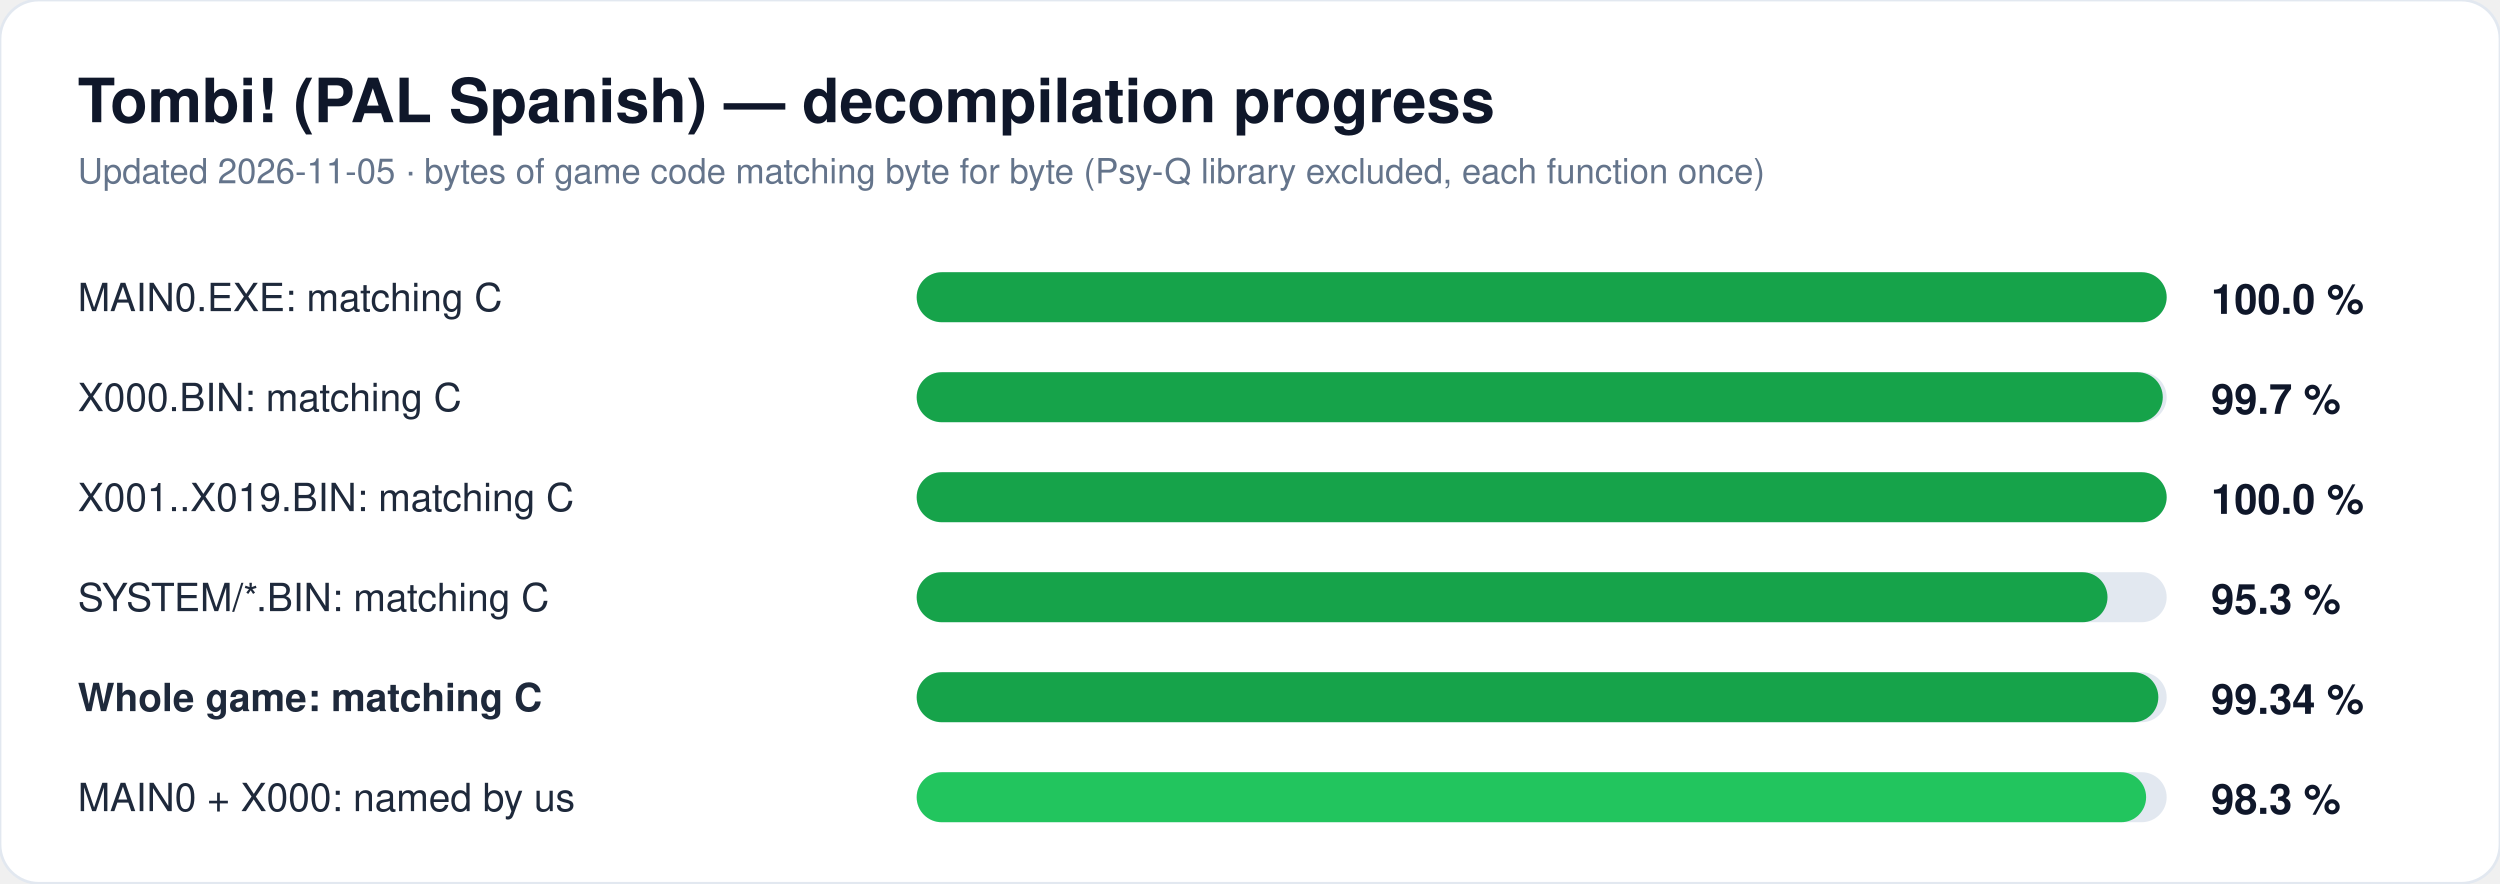
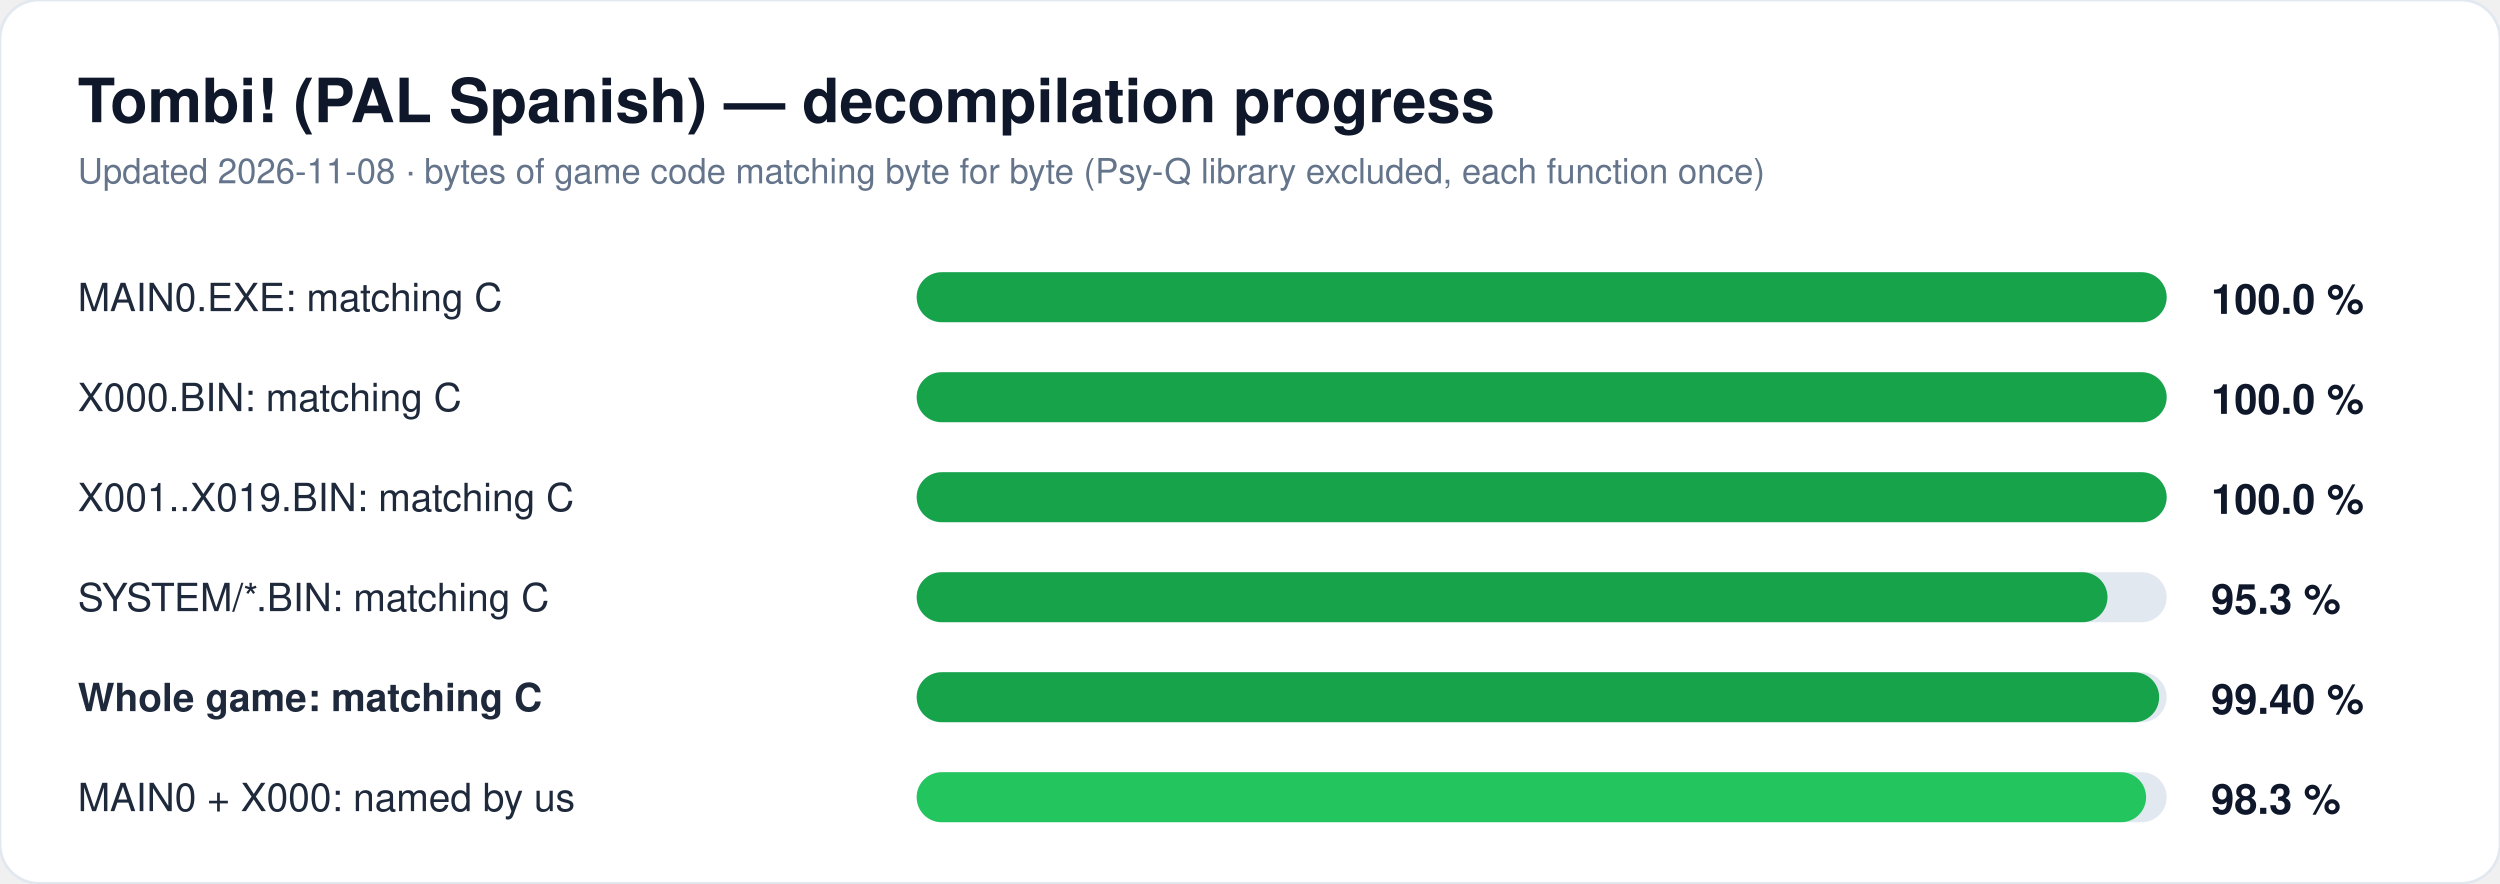
<svg xmlns="http://www.w3.org/2000/svg" width="900" height="318" viewBox="0 0 900 318" role="img" aria-label="Decompilation progress">
  <rect width="900" height="318" rx="14" fill="#ffffff" stroke="#e2e8f0" />
  <text x="28" y="44" font-family="Segoe UI,Helvetica,Arial,sans-serif" font-size="22" font-weight="700" fill="#0f172a">Tombi! (PAL Spanish) — decompilation progress</text>
-   <text x="28" y="66" font-family="Segoe UI,Helvetica,Arial,sans-serif" font-size="12.5" fill="#64748b">Updated 2026-11-05 · bytes of game code matching byte for byte (Psy-Q library excluded, each function once)</text>
+   <text x="28" y="66" font-family="Segoe UI,Helvetica,Arial,sans-serif" font-size="12.5" fill="#64748b">Updated 2026-11-08 · bytes of game code matching byte for byte (Psy-Q library excluded, each function once)</text>
  <text x="28" y="112" font-family="Segoe UI,Helvetica,Arial,sans-serif" font-size="14" fill="#1e293b">MAIN0.EXE: matching C</text>
  <rect x="330" y="98" width="450" height="18" rx="9" fill="#e2e8f0" />
  <rect x="330" y="98" width="450.0" height="18" rx="9" fill="#16a34a" />
  <text x="796" y="113" font-family="Segoe UI,Helvetica,Arial,sans-serif" font-size="15" font-weight="700" fill="#0f172a">100.0 %</text>
  <text x="28" y="148" font-family="Segoe UI,Helvetica,Arial,sans-serif" font-size="14" fill="#1e293b">X000.BIN: matching C</text>
  <rect x="330" y="134" width="450" height="18" rx="9" fill="#e2e8f0" />
-   <rect x="330" y="134" width="448.6" height="18" rx="9" fill="#16a34a" />
-   <text x="796" y="149" font-family="Segoe UI,Helvetica,Arial,sans-serif" font-size="15" font-weight="700" fill="#0f172a">99.7 %</text>
+   <rect x="330" y="134" width="450.0" height="18" rx="9" fill="#16a34a" />
+   <text x="796" y="149" font-family="Segoe UI,Helvetica,Arial,sans-serif" font-size="15" font-weight="700" fill="#0f172a">100.0 %</text>
  <text x="28" y="184" font-family="Segoe UI,Helvetica,Arial,sans-serif" font-size="14" fill="#1e293b">X001..X019.BIN: matching C</text>
  <rect x="330" y="170" width="450" height="18" rx="9" fill="#e2e8f0" />
  <rect x="330" y="170" width="450.0" height="18" rx="9" fill="#16a34a" />
  <text x="796" y="185" font-family="Segoe UI,Helvetica,Arial,sans-serif" font-size="15" font-weight="700" fill="#0f172a">100.0 %</text>
  <text x="28" y="220" font-family="Segoe UI,Helvetica,Arial,sans-serif" font-size="14" fill="#1e293b">SYSTEM/*.BIN: matching C</text>
  <rect x="330" y="206" width="450" height="18" rx="9" fill="#e2e8f0" />
  <rect x="330" y="206" width="428.7" height="18" rx="9" fill="#16a34a" />
  <text x="796" y="221" font-family="Segoe UI,Helvetica,Arial,sans-serif" font-size="15" font-weight="700" fill="#0f172a">95.3 %</text>
  <text x="28" y="256" font-family="Segoe UI,Helvetica,Arial,sans-serif" font-size="14" font-weight="700" fill="#1e293b">Whole game: matching C</text>
  <rect x="330" y="242" width="450" height="18" rx="9" fill="#e2e8f0" />
-   <rect x="330" y="242" width="447.0" height="18" rx="9" fill="#16a34a" />
-   <text x="796" y="257" font-family="Segoe UI,Helvetica,Arial,sans-serif" font-size="15" font-weight="700" fill="#0f172a">99.34 %</text>
+   <rect x="330" y="242" width="447.3" height="18" rx="9" fill="#16a34a" />
+   <text x="796" y="257" font-family="Segoe UI,Helvetica,Arial,sans-serif" font-size="15" font-weight="700" fill="#0f172a">99.40 %</text>
  <text x="28" y="292" font-family="Segoe UI,Helvetica,Arial,sans-serif" font-size="14" fill="#1e293b">MAIN0 + X000: named by us</text>
  <rect x="330" y="278" width="450" height="18" rx="9" fill="#e2e8f0" />
  <rect x="330" y="278" width="442.6" height="18" rx="9" fill="#22c55e" />
  <text x="796" y="293" font-family="Segoe UI,Helvetica,Arial,sans-serif" font-size="15" font-weight="700" fill="#0f172a">98.3 %</text>
</svg>
